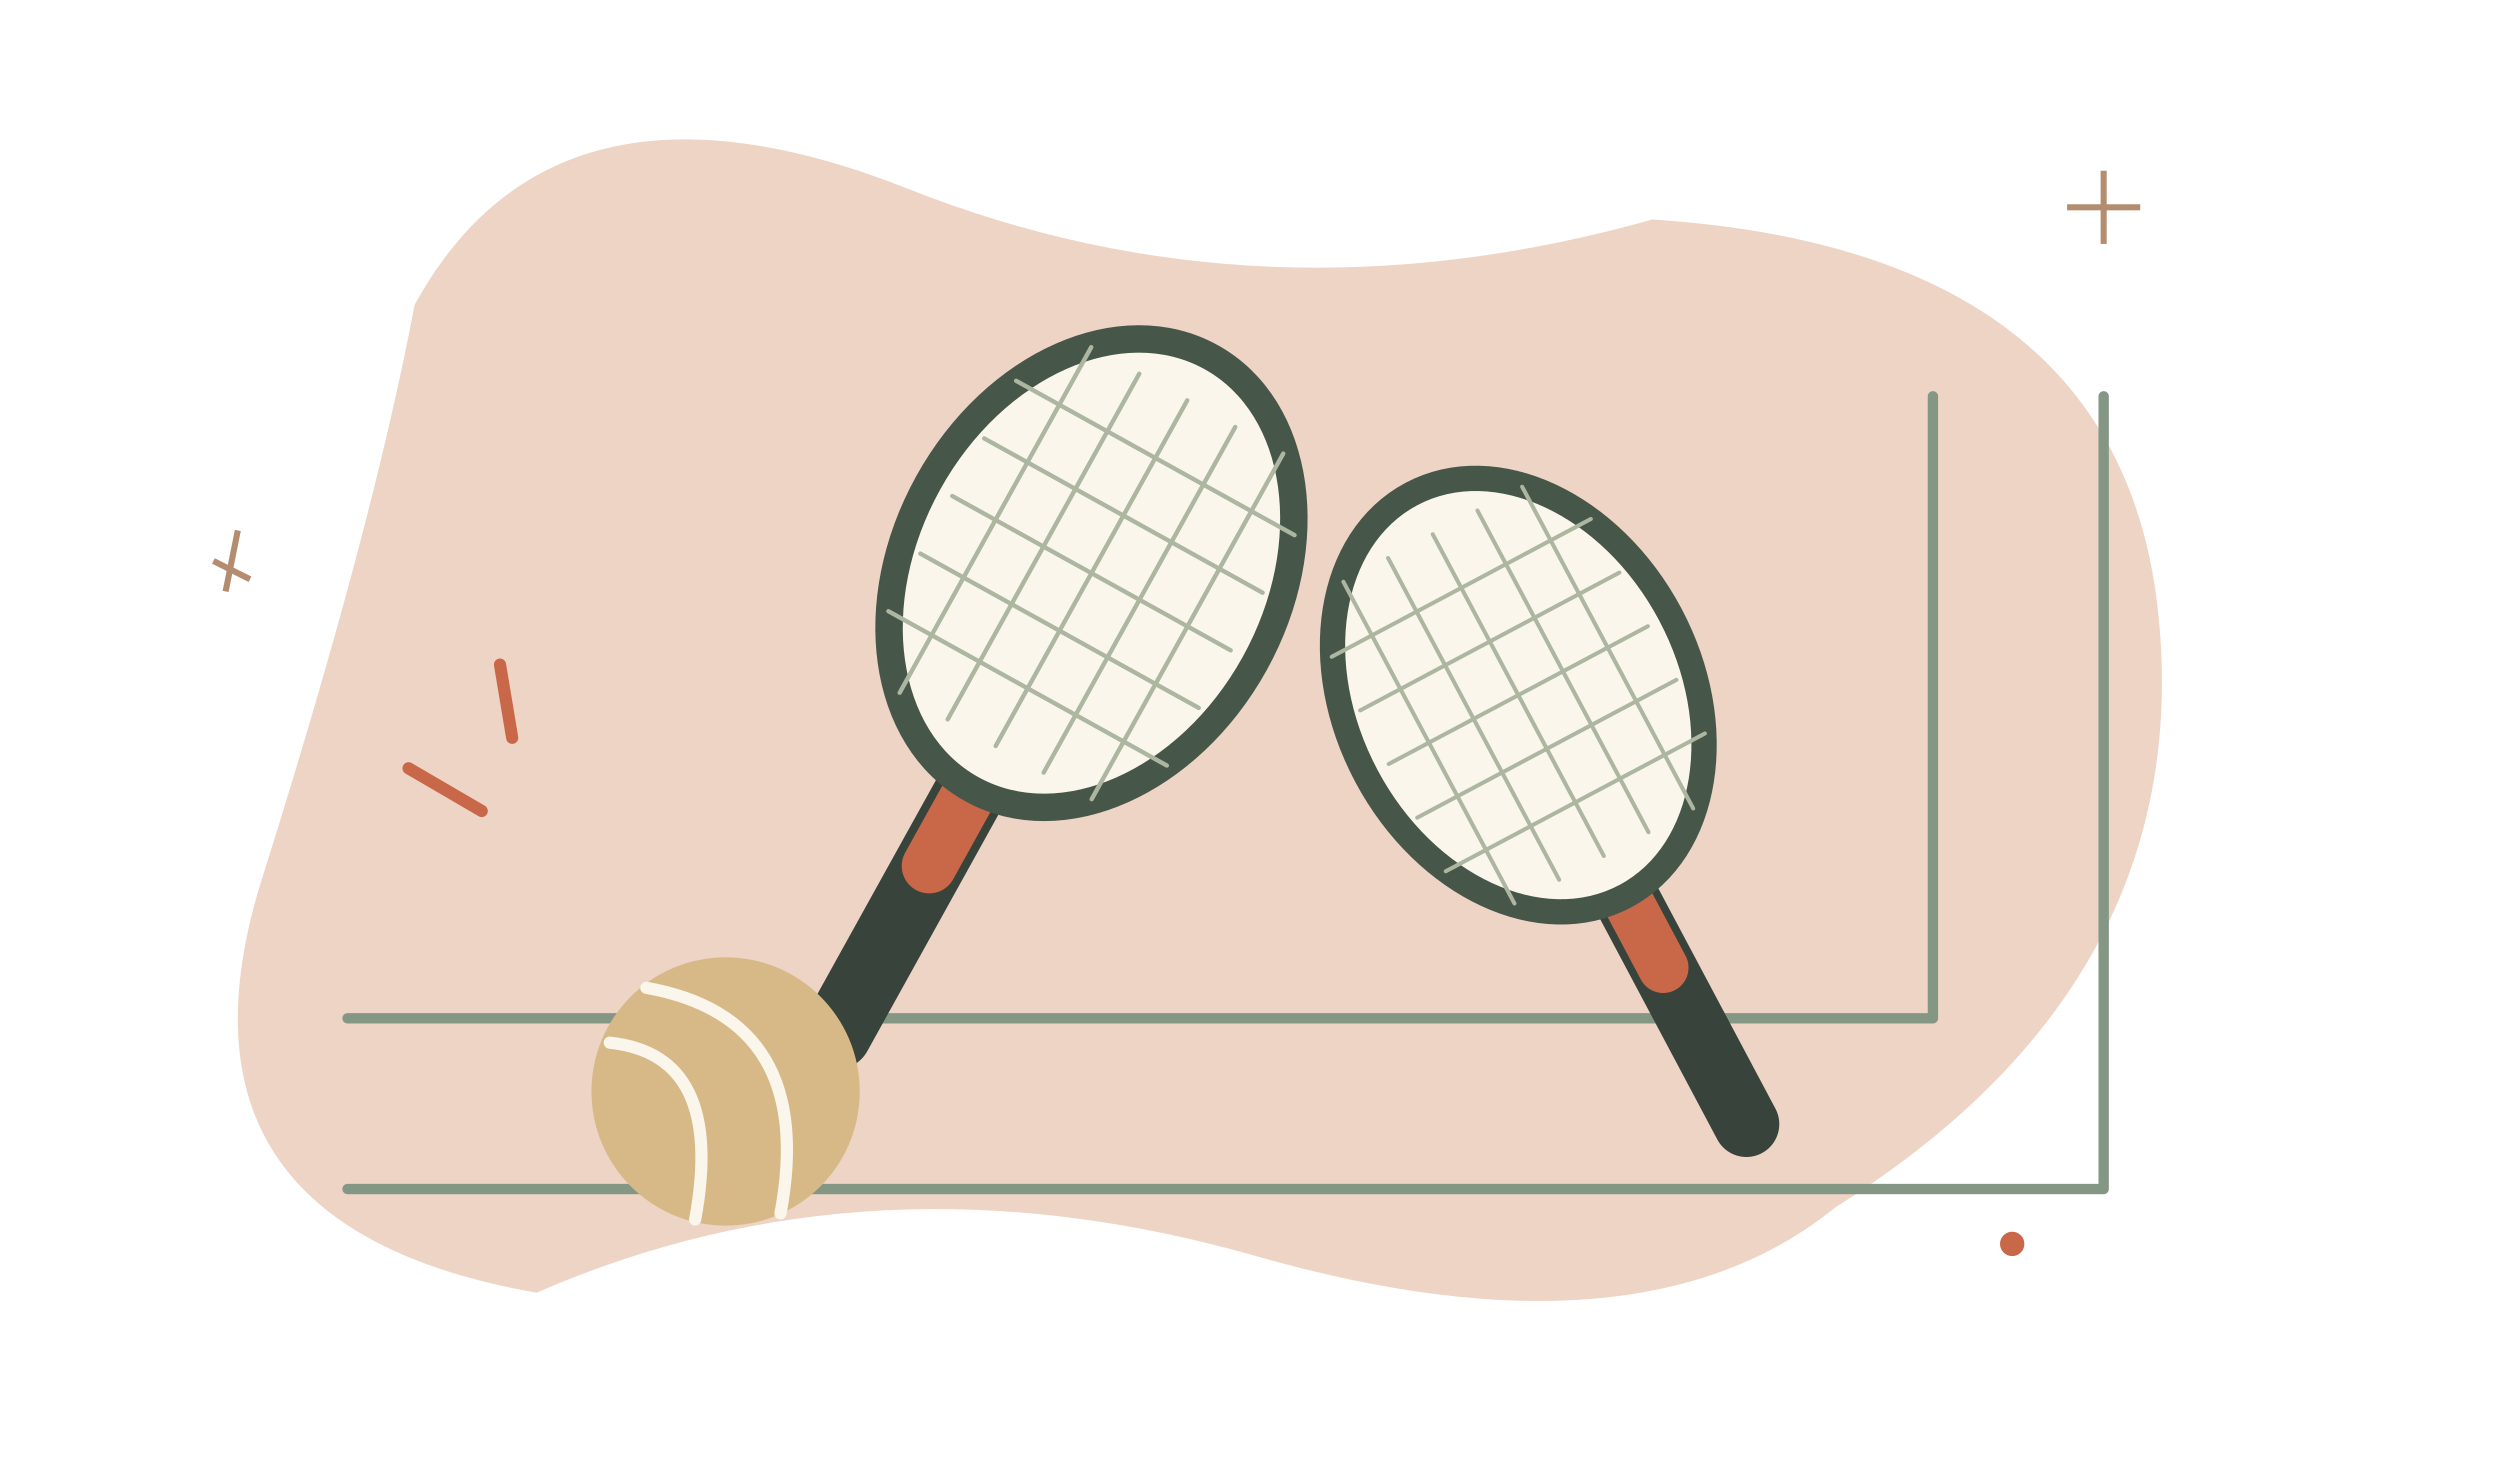
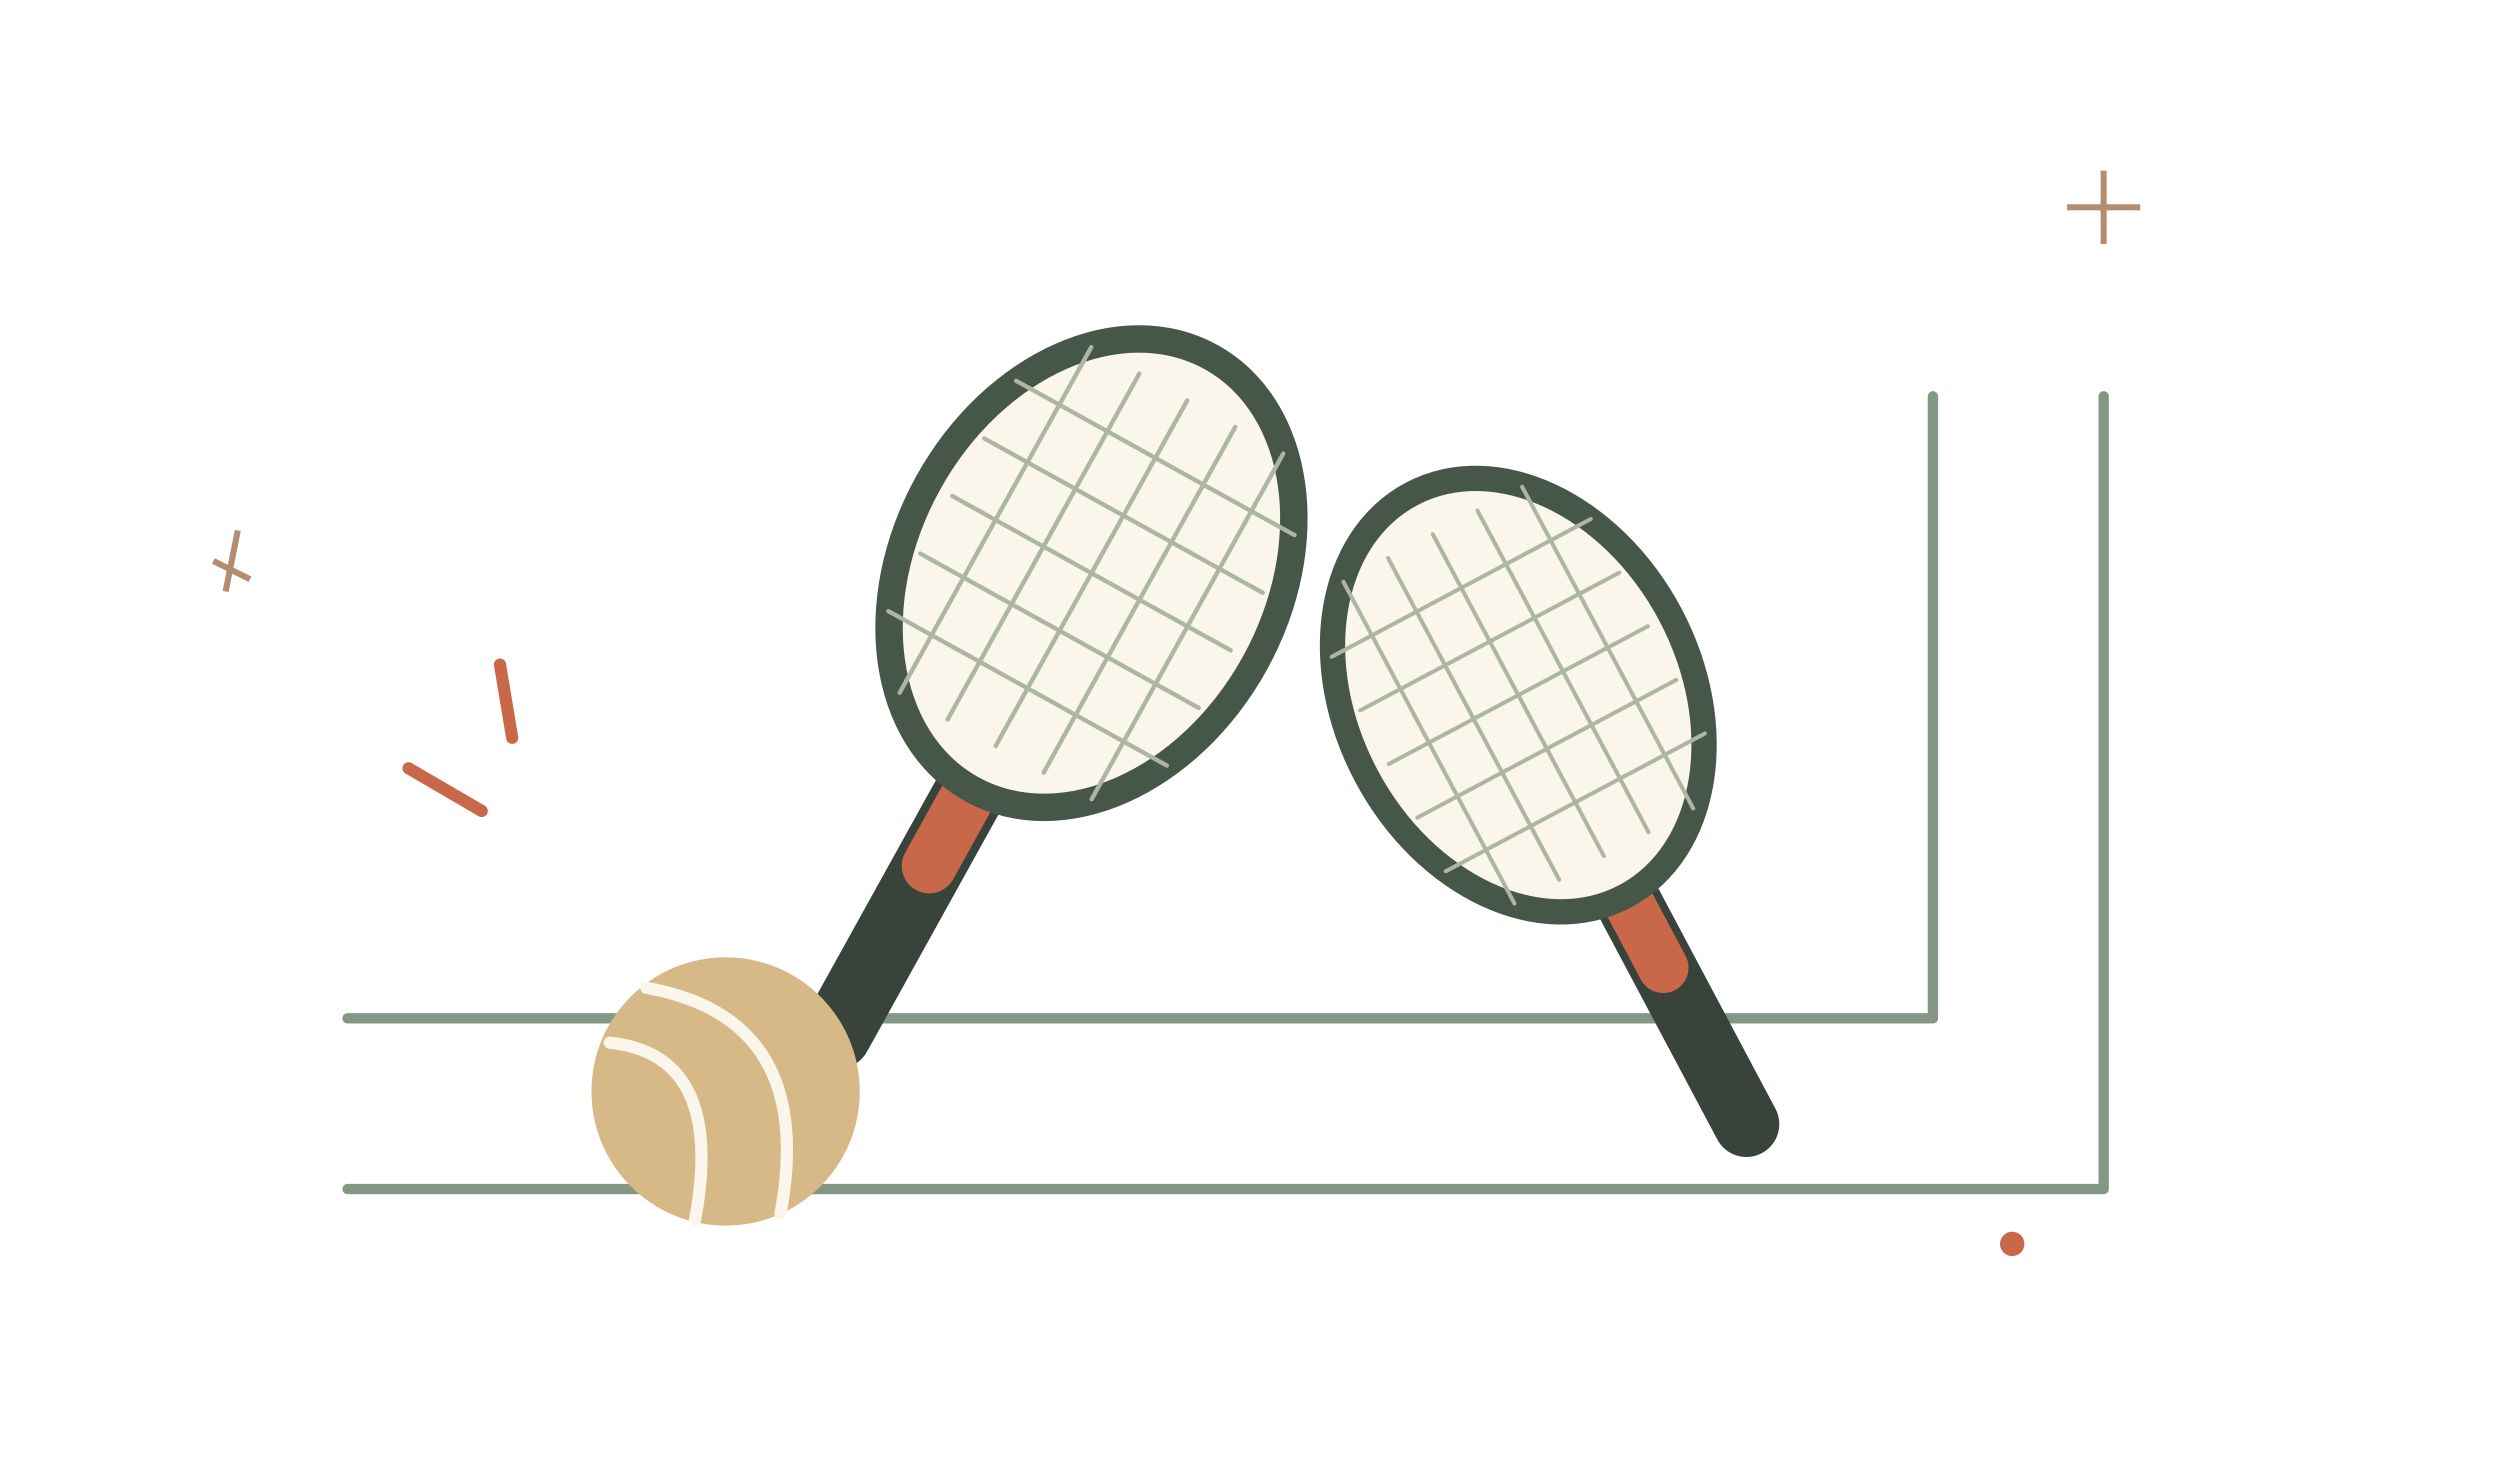
<svg xmlns="http://www.w3.org/2000/svg" viewBox="0 0 410 240">
-   <g>
-     <path d="M68 50Q91 8 149 31T271 36Q348 41 354 101T301 198Q269 224 206 206T88 212Q25 201 43 144T68 50Z" fill="#edd4c4" stroke="none" stroke-width="1" stroke-linecap="round" stroke-linejoin="round" />
-   </g>
+   <g />
  <path d="M57 195H345V65M57 167H317V65" fill="none" stroke="#839784" stroke-width="1.7" stroke-linecap="round" stroke-linejoin="round" />
  <g transform="translate(179 94) rotate(29) scale(0.9)">
    <path d="M0 30V96" fill="none" stroke="#37433b" stroke-width="13" stroke-linecap="round" stroke-linejoin="round" />
    <path d="M0 33V61" fill="none" stroke="#c96749" stroke-width="10" stroke-linecap="round" stroke-linejoin="round" />
    <ellipse cx="0" cy="0" rx="34" ry="45" fill="#faf6eb" stroke="#465649" stroke-width="5" />
    <path d="M-20 -36V36" fill="none" stroke="#acb6a1" stroke-width="0.8" stroke-linecap="round" stroke-linejoin="round" />
    <path d="M-10 -36V36" fill="none" stroke="#acb6a1" stroke-width="0.8" stroke-linecap="round" stroke-linejoin="round" />
    <path d="M0 -36V36" fill="none" stroke="#acb6a1" stroke-width="0.8" stroke-linecap="round" stroke-linejoin="round" />
    <path d="M10 -36V36" fill="none" stroke="#acb6a1" stroke-width="0.8" stroke-linecap="round" stroke-linejoin="round" />
    <path d="M20 -36V36" fill="none" stroke="#acb6a1" stroke-width="0.8" stroke-linecap="round" stroke-linejoin="round" />
    <path d="M-29 -24H29" fill="none" stroke="#acb6a1" stroke-width="0.8" stroke-linecap="round" stroke-linejoin="round" />
    <path d="M-29 -12H29" fill="none" stroke="#acb6a1" stroke-width="0.8" stroke-linecap="round" stroke-linejoin="round" />
    <path d="M-29 0H29" fill="none" stroke="#acb6a1" stroke-width="0.8" stroke-linecap="round" stroke-linejoin="round" />
    <path d="M-29 12H29" fill="none" stroke="#acb6a1" stroke-width="0.8" stroke-linecap="round" stroke-linejoin="round" />
    <path d="M-29 24H29" fill="none" stroke="#acb6a1" stroke-width="0.8" stroke-linecap="round" stroke-linejoin="round" />
  </g>
  <g transform="translate(249 114) rotate(-28) scale(0.83)">
    <path d="M0 30V96" fill="none" stroke="#37433b" stroke-width="13" stroke-linecap="round" stroke-linejoin="round" />
    <path d="M0 33V61" fill="none" stroke="#c96749" stroke-width="10" stroke-linecap="round" stroke-linejoin="round" />
    <ellipse cx="0" cy="0" rx="34" ry="45" fill="#faf6eb" stroke="#465649" stroke-width="5" />
    <path d="M-20 -36V36" fill="none" stroke="#acb6a1" stroke-width="0.8" stroke-linecap="round" stroke-linejoin="round" />
    <path d="M-10 -36V36" fill="none" stroke="#acb6a1" stroke-width="0.8" stroke-linecap="round" stroke-linejoin="round" />
    <path d="M0 -36V36" fill="none" stroke="#acb6a1" stroke-width="0.8" stroke-linecap="round" stroke-linejoin="round" />
    <path d="M10 -36V36" fill="none" stroke="#acb6a1" stroke-width="0.8" stroke-linecap="round" stroke-linejoin="round" />
    <path d="M20 -36V36" fill="none" stroke="#acb6a1" stroke-width="0.8" stroke-linecap="round" stroke-linejoin="round" />
    <path d="M-29 -24H29" fill="none" stroke="#acb6a1" stroke-width="0.8" stroke-linecap="round" stroke-linejoin="round" />
    <path d="M-29 -12H29" fill="none" stroke="#acb6a1" stroke-width="0.8" stroke-linecap="round" stroke-linejoin="round" />
    <path d="M-29 0H29" fill="none" stroke="#acb6a1" stroke-width="0.8" stroke-linecap="round" stroke-linejoin="round" />
    <path d="M-29 12H29" fill="none" stroke="#acb6a1" stroke-width="0.8" stroke-linecap="round" stroke-linejoin="round" />
    <path d="M-29 24H29" fill="none" stroke="#acb6a1" stroke-width="0.8" stroke-linecap="round" stroke-linejoin="round" />
  </g>
  <circle cx="119" cy="179" r="22" fill="#d7b987" stroke="none" stroke-width="1" />
  <path d="M106 162Q134 167 128 199M100 171Q119 173 114 200" fill="none" stroke="#faf6eb" stroke-width="2" stroke-linecap="round" stroke-linejoin="round" />
  <path d="M79 133l-12-7M84 121l-2-12" fill="none" stroke="#c96749" stroke-width="2" stroke-linecap="round" stroke-linejoin="round" />
  <path d="M345 28v12m-6-6h12M35 92l6 3m-2-8-2 10" fill="none" stroke="#b48d70" stroke-width="1" />
  <circle cx="330" cy="204" r="2" fill="#c96749" />
</svg>
